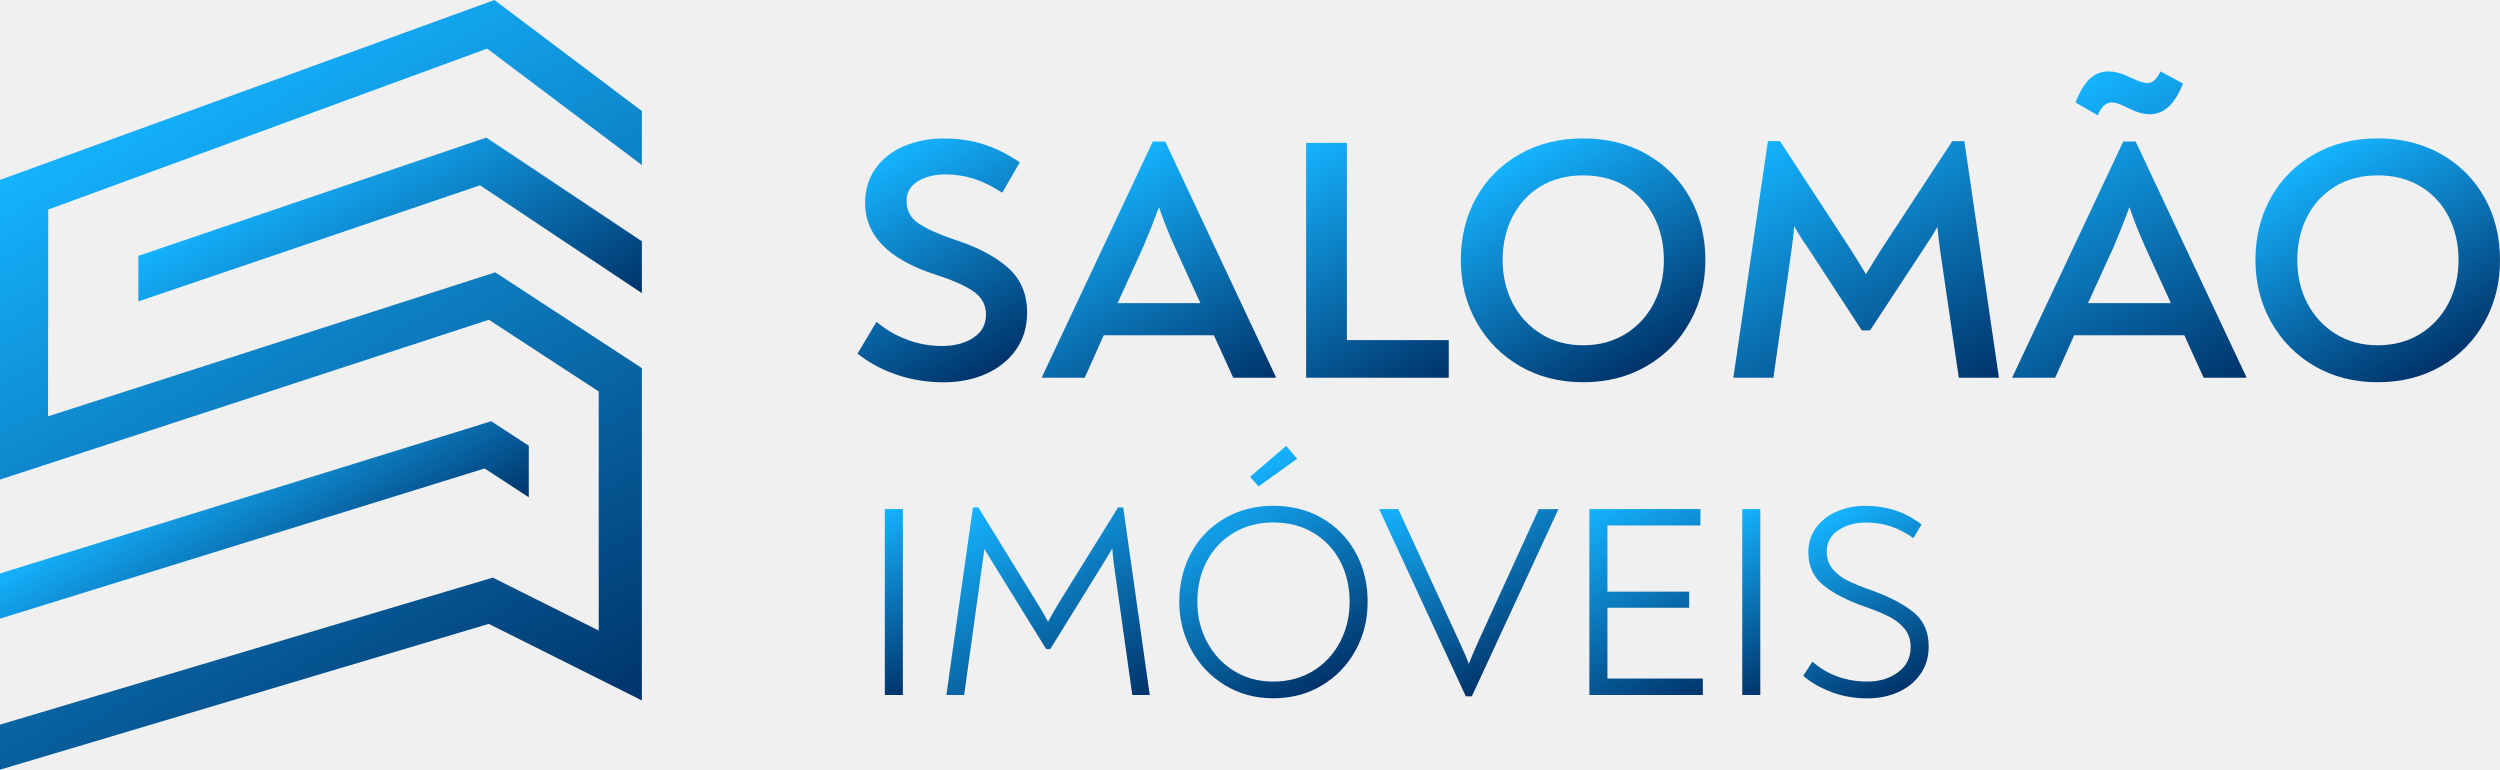
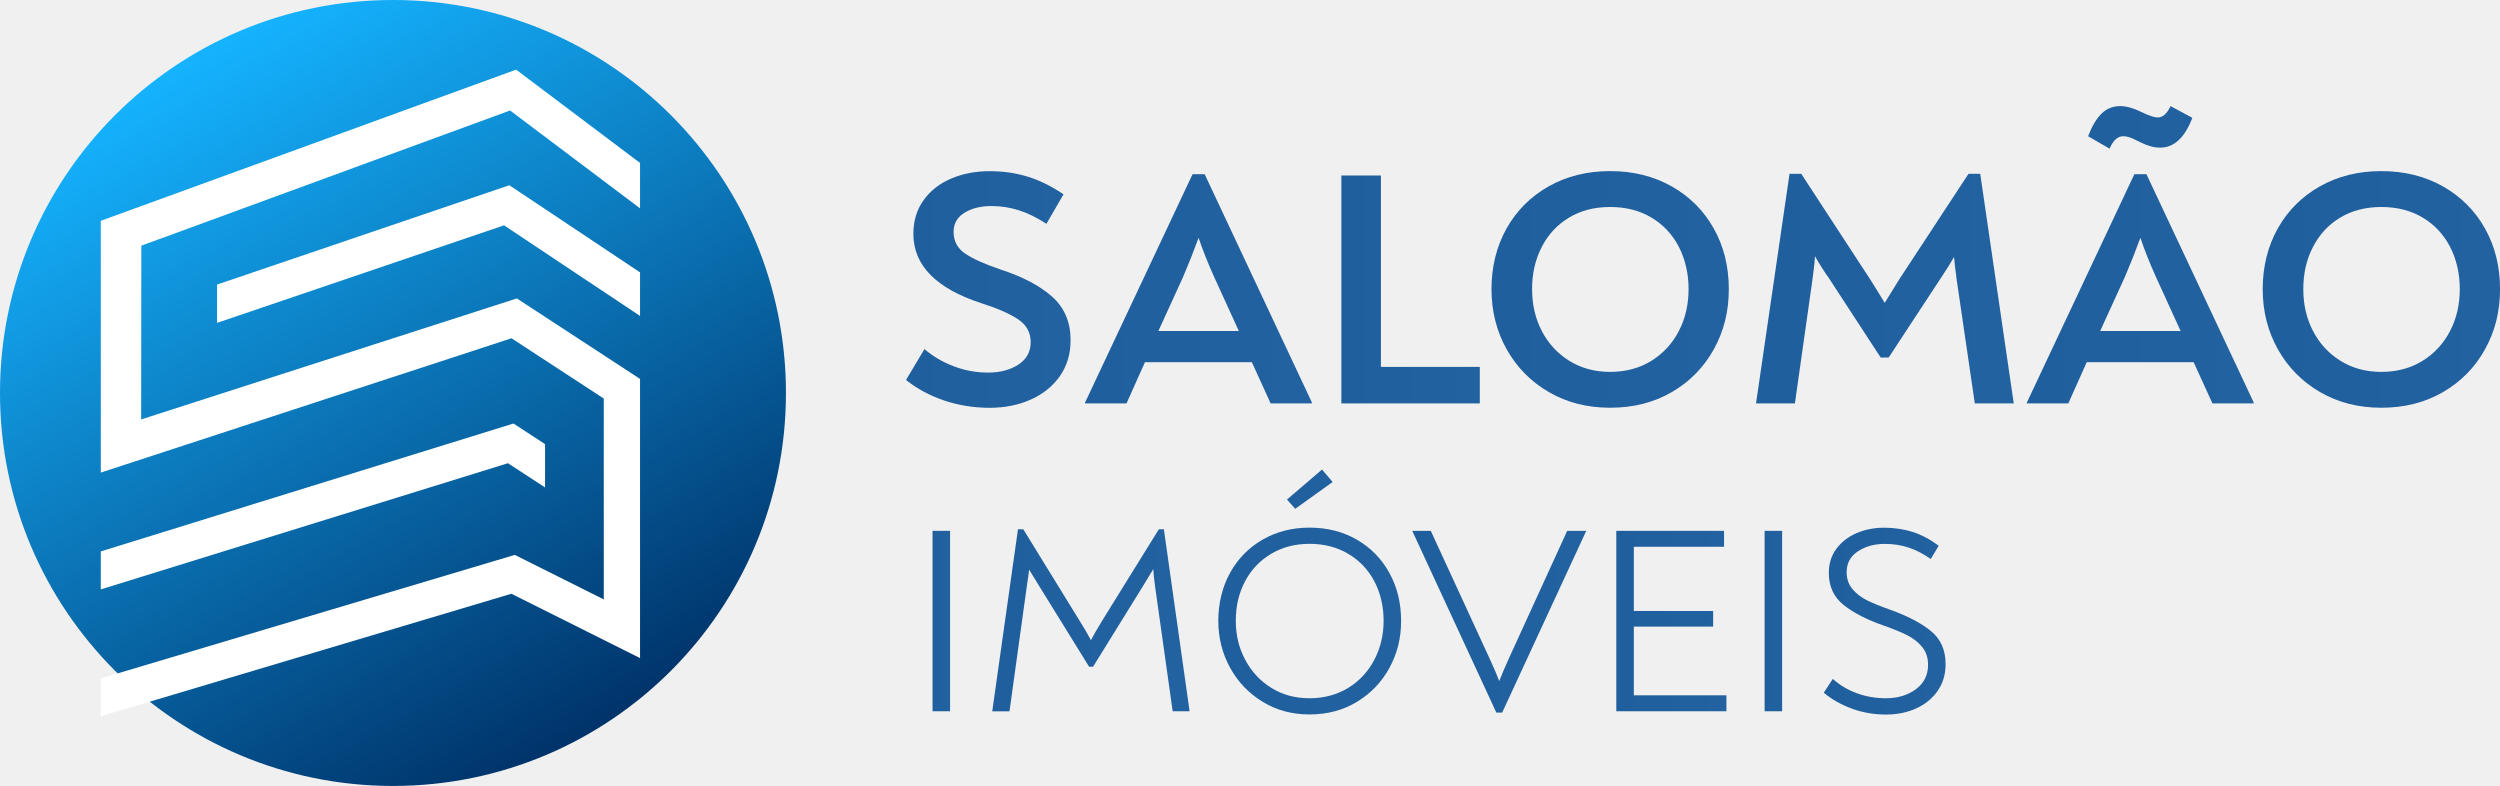
- <svg xmlns="http://www.w3.org/2000/svg" xmlns:xlink="http://www.w3.org/1999/xlink" id="Camada_2" data-name="Camada 2" viewBox="0 0 694.94 213.95">
+ <svg xmlns="http://www.w3.org/2000/svg" xmlns:xlink="http://www.w3.org/1999/xlink" id="Camada_2" data-name="Camada 2" viewBox="0 0 716.08 225.12">
  <defs>
-     <linearGradient id="Gradiente_sem_nome_170" data-name="Gradiente sem nome 170" x1="89.08" y1="41.88" x2="128.57" y2="110.28" gradientUnits="userSpaceOnUse">
+     <linearGradient id="Gradiente_sem_nome_170" data-name="Gradiente sem nome 170" x1="56.27" y1="15.06" x2="168.85" y2="210.05" gradientUnits="userSpaceOnUse">
      <stop offset="0" stop-color="#15b3ff" />
      <stop offset="1" stop-color="#00336a" />
    </linearGradient>
-     <linearGradient id="Gradiente_sem_nome_170-2" data-name="Gradiente sem nome 170" x1="35.56" y1="29.47" x2="142.82" y2="215.26" xlink:href="#Gradiente_sem_nome_170" />
-     <linearGradient id="Gradiente_sem_nome_170-3" data-name="Gradiente sem nome 170" x1="60.09" y1="124.71" x2="87.67" y2="172.49" xlink:href="#Gradiente_sem_nome_170" />
-     <linearGradient id="Gradiente_sem_nome_170-4" data-name="Gradiente sem nome 170" x1="244.97" y1="44.07" x2="278.22" y2="101.65" xlink:href="#Gradiente_sem_nome_170" />
-     <linearGradient id="Gradiente_sem_nome_170-5" data-name="Gradiente sem nome 170" x1="295.97" y1="53.47" x2="332.94" y2="117.52" xlink:href="#Gradiente_sem_nome_170" />
-     <linearGradient id="Gradiente_sem_nome_170-6" data-name="Gradiente sem nome 170" x1="353.18" y1="45.43" x2="391.36" y2="111.56" xlink:href="#Gradiente_sem_nome_170" />
-     <linearGradient id="Gradiente_sem_nome_170-7" data-name="Gradiente sem nome 170" x1="422.95" y1="42.55" x2="457.28" y2="102.01" xlink:href="#Gradiente_sem_nome_170" />
-     <linearGradient id="Gradiente_sem_nome_170-8" data-name="Gradiente sem nome 170" x1="494.06" y1="37.72" x2="538.59" y2="114.85" xlink:href="#Gradiente_sem_nome_170" />
-     <linearGradient id="Gradiente_sem_nome_170-9" data-name="Gradiente sem nome 170" x1="564.17" y1="31.32" x2="611.13" y2="112.65" xlink:href="#Gradiente_sem_nome_170" />
-     <linearGradient id="Gradiente_sem_nome_170-10" data-name="Gradiente sem nome 170" x1="643.85" y1="42.55" x2="678.18" y2="102.01" xlink:href="#Gradiente_sem_nome_170" />
-     <linearGradient id="Gradiente_sem_nome_170-11" data-name="Gradiente sem nome 170" x1="236.66" y1="146.88" x2="260.29" y2="187.82" xlink:href="#Gradiente_sem_nome_170" />
-     <linearGradient id="Gradiente_sem_nome_170-12" data-name="Gradiente sem nome 170" x1="272.06" y1="140.12" x2="306.93" y2="200.51" xlink:href="#Gradiente_sem_nome_170" />
-     <linearGradient id="Gradiente_sem_nome_170-13" data-name="Gradiente sem nome 170" x1="336.18" y1="136.28" x2="367.5" y2="190.51" xlink:href="#Gradiente_sem_nome_170" />
-     <linearGradient id="Gradiente_sem_nome_170-14" data-name="Gradiente sem nome 170" x1="399.82" y1="132.06" x2="428.78" y2="182.23" xlink:href="#Gradiente_sem_nome_170" />
-     <linearGradient id="Gradiente_sem_nome_170-15" data-name="Gradiente sem nome 170" x1="442.19" y1="141.29" x2="472.46" y2="193.71" xlink:href="#Gradiente_sem_nome_170" />
-     <linearGradient id="Gradiente_sem_nome_170-16" data-name="Gradiente sem nome 170" x1="474.99" y1="146.88" x2="498.62" y2="187.82" xlink:href="#Gradiente_sem_nome_170" />
-     <linearGradient id="Gradiente_sem_nome_170-17" data-name="Gradiente sem nome 170" x1="505.2" y1="145.17" x2="531.3" y2="190.37" xlink:href="#Gradiente_sem_nome_170" />
+     <linearGradient id="Gradiente_sem_nome_176" data-name="Gradiente sem nome 176" x1="259.51" y1="82.91" x2="306.64" y2="82.91" gradientUnits="userSpaceOnUse">
+       <stop offset="0" stop-color="#205f9d" />
+       <stop offset="1" stop-color="#2262a1" />
+     </linearGradient>
+     <linearGradient id="Gradiente_sem_nome_176-2" data-name="Gradiente sem nome 176" x1="310.77" y1="82.71" x2="375.76" y2="82.71" xlink:href="#Gradiente_sem_nome_176" />
+     <linearGradient id="Gradiente_sem_nome_176-3" data-name="Gradiente sem nome 176" x1="384.21" x2="423.86" xlink:href="#Gradiente_sem_nome_176" />
+     <linearGradient id="Gradiente_sem_nome_176-4" data-name="Gradiente sem nome 176" x1="427.22" x2="495.19" xlink:href="#Gradiente_sem_nome_176" />
+     <linearGradient id="Gradiente_sem_nome_176-5" data-name="Gradiente sem nome 176" x1="502.96" y1="82.67" x2="576.79" y2="82.67" xlink:href="#Gradiente_sem_nome_176" />
+     <linearGradient id="Gradiente_sem_nome_176-6" data-name="Gradiente sem nome 176" x1="580.53" y1="72.97" x2="645.52" y2="72.97" xlink:href="#Gradiente_sem_nome_176" />
+     <linearGradient id="Gradiente_sem_nome_176-7" data-name="Gradiente sem nome 176" x1="648.11" x2="716.08" xlink:href="#Gradiente_sem_nome_176" />
+     <linearGradient id="Gradiente_sem_nome_176-8" data-name="Gradiente sem nome 176" x1="267.11" y1="177.89" x2="272.12" y2="177.89" xlink:href="#Gradiente_sem_nome_176" />
+     <linearGradient id="Gradiente_sem_nome_176-9" data-name="Gradiente sem nome 176" x1="284.21" y1="177.66" x2="340.75" y2="177.66" xlink:href="#Gradiente_sem_nome_176" />
+     <linearGradient id="Gradiente_sem_nome_176-10" data-name="Gradiente sem nome 176" x1="348.96" y1="169.57" x2="401.32" y2="169.57" xlink:href="#Gradiente_sem_nome_176" />
+     <linearGradient id="Gradiente_sem_nome_176-11" data-name="Gradiente sem nome 176" x1="404.59" y1="178.08" x2="454.29" y2="178.08" xlink:href="#Gradiente_sem_nome_176" />
+     <linearGradient id="Gradiente_sem_nome_176-12" data-name="Gradiente sem nome 176" x1="462.96" y1="177.89" x2="494.5" y2="177.89" xlink:href="#Gradiente_sem_nome_176" />
+     <linearGradient id="Gradiente_sem_nome_176-13" data-name="Gradiente sem nome 176" x1="505.44" y1="177.89" x2="510.46" y2="177.89" xlink:href="#Gradiente_sem_nome_176" />
+     <linearGradient id="Gradiente_sem_nome_176-14" data-name="Gradiente sem nome 176" x1="522.39" y1="177.89" x2="557.27" y2="177.89" xlink:href="#Gradiente_sem_nome_176" />
  </defs>
  <g id="Camada_1-2" data-name="Camada 1">
+     <rect x="0" y="0" width="225.12" height="225.12" rx="112.56" ry="112.56" style="fill: url(#Gradiente_sem_nome_170); stroke-width: 0px;" />
+     <g>
+       <polygon points="183.33 78.02 145.89 53.06 62.17 81.51 62.17 92.46 62.17 92.48 144.38 64.54 183.33 90.5 183.33 78.02" style="fill: #fff; stroke-width: 0px;" />
+       <polygon points="40.43 120.14 40.48 70.37 146.1 31.65 183.33 59.67 183.33 46.67 147.83 19.95 28.87 63.24 28.87 135.36 146.51 96.89 172.94 114.16 172.94 171.69 147.45 158.94 28.87 194.32 28.87 205.16 146.48 170.07 183.33 188.5 183.33 108.54 148.04 85.48 40.43 120.14" style="fill: #fff; stroke-width: 0px;" />
+       <polygon points="156.12 127.21 147.08 121.31 28.87 157.94 28.87 168.82 145.49 132.68 156.12 139.62 156.12 139.62 156.12 127.21" style="fill: #fff; stroke-width: 0px;" />
+     </g>
    <g>
      <g>
-         <polygon points="178.43 67.08 135.18 38.24 38.46 71.11 38.46 83.76 38.47 83.78 133.44 51.51 178.43 81.5 178.43 67.08" style="fill: url(#Gradiente_sem_nome_170); stroke-width: 0px;" />
-         <polygon points="13.35 115.73 13.41 58.24 135.42 13.51 178.43 45.89 178.43 30.87 137.43 0 0 50 0 133.31 135.89 88.88 166.43 108.83 166.43 175.28 136.98 160.56 0 201.43 0 213.95 135.87 173.42 178.43 194.7 178.43 102.33 137.66 75.7 13.35 115.73" style="fill: url(#Gradiente_sem_nome_170-2); stroke-width: 0px;" />
-         <polygon points="146.99 123.91 136.55 117.09 0 159.4 0 171.97 134.72 130.22 146.99 138.24 146.99 138.24 146.99 123.91" style="fill: url(#Gradiente_sem_nome_170-3); stroke-width: 0px;" />
+         <path d="M270.5,114.73c-4.13-1.38-7.79-3.34-10.99-5.9l5.28-8.83c2.5,2.11,5.31,3.76,8.45,4.94,3.14,1.19,6.4,1.78,9.79,1.78s6.35-.77,8.69-2.3c2.34-1.54,3.5-3.68,3.5-6.43s-1.2-4.93-3.6-6.53c-2.4-1.6-5.9-3.14-10.51-4.61-12.99-4.22-19.49-10.85-19.49-19.87,0-3.71.97-6.93,2.93-9.65,1.95-2.72,4.59-4.78,7.92-6.19,3.33-1.41,6.98-2.11,10.94-2.11s7.45.51,10.85,1.54c3.39,1.02,6.85,2.72,10.37,5.09l-4.9,8.45c-2.75-1.79-5.39-3.09-7.92-3.89-2.53-.8-5.14-1.2-7.82-1.2-3.07,0-5.65.64-7.73,1.92-2.08,1.28-3.12,3.11-3.12,5.47,0,2.69,1.14,4.79,3.41,6.29,2.27,1.5,5.58,2.99,9.94,4.46,6.34,2.05,11.28,4.64,14.83,7.78,3.55,3.14,5.33,7.3,5.33,12.48,0,3.97-1.02,7.41-3.07,10.32-2.05,2.91-4.83,5.15-8.35,6.72-3.52,1.57-7.46,2.35-11.81,2.35s-8.78-.69-12.91-2.06Z" style="fill: url(#Gradiente_sem_nome_176); stroke-width: 0px;" />
+         <path d="M375.76,115.26v.29h-11.81l-5.38-11.81h-30.62l-5.28,11.81h-11.9v-.19l30.82-65.47h3.46l30.72,65.38ZM338.9,79.26l-7.1,15.55h23.04l-7.1-15.55c-1.79-3.97-3.26-7.68-4.42-11.14-1.41,3.84-2.88,7.55-4.42,11.14Z" style="fill: url(#Gradiente_sem_nome_176-2); stroke-width: 0px;" />
+         <path d="M384.21,50.27h11.33v54.82h28.32v10.46h-39.65V50.27Z" style="fill: url(#Gradiente_sem_nome_176-3); stroke-width: 0px;" />
+         <path d="M443.68,112.33c-5.15-2.98-9.18-7.06-12.1-12.24-2.91-5.18-4.37-10.94-4.37-17.28s1.44-12.25,4.32-17.38c2.88-5.12,6.9-9.13,12.05-12.05,5.15-2.91,11.02-4.37,17.62-4.37s12.46,1.46,17.62,4.37c5.15,2.91,9.17,6.93,12.05,12.05,2.88,5.12,4.32,10.91,4.32,17.38s-1.44,12.1-4.32,17.28c-2.88,5.18-6.9,9.26-12.05,12.24-5.15,2.98-11.02,4.46-17.62,4.46s-12.37-1.49-17.52-4.46ZM473.01,103.35c3.39-2.11,6.01-4.96,7.87-8.54,1.86-3.58,2.78-7.58,2.78-12s-.93-8.51-2.78-12.1c-1.86-3.58-4.48-6.38-7.87-8.4-3.39-2.02-7.33-3.02-11.81-3.02s-8.4,1.01-11.76,3.02c-3.36,2.02-5.97,4.82-7.82,8.4-1.86,3.58-2.78,7.62-2.78,12.1s.93,8.42,2.78,12c1.86,3.58,4.48,6.43,7.87,8.54,3.39,2.11,7.3,3.17,11.71,3.17s8.42-1.06,11.81-3.17Z" style="fill: url(#Gradiente_sem_nome_176-4); stroke-width: 0px;" />
+         <path d="M576.79,115.55h-11.14l-5.18-35.33c-.45-3.39-.71-5.6-.77-6.62-.77,1.41-2.05,3.46-3.84,6.14l-14.88,22.66h-2.3l-14.78-22.66c-1.41-1.98-2.75-4.1-4.03-6.34-.06,1.22-.19,2.53-.38,3.94-.19,1.41-.32,2.4-.38,2.98l-4.99,35.23h-11.14l9.6-65.76h3.36l19.68,30.14c1.54,2.43,2.94,4.7,4.22,6.82,1.28-2.11,2.69-4.38,4.22-6.82l19.78-30.14h3.36l9.6,65.76Z" style="fill: url(#Gradiente_sem_nome_176-5); stroke-width: 0px;" />
+         <path d="M645.52,115.26v.29h-11.81l-5.38-11.81h-30.62l-5.28,11.81h-11.9v-.19l30.82-65.47h3.46l30.72,65.38ZM598.1,39.03c1.09-2.88,2.37-5.04,3.84-6.48,1.47-1.44,3.26-2.16,5.38-2.16,1.79,0,3.97.64,6.53,1.92,1.92.9,3.33,1.34,4.22,1.34,1.41,0,2.62-1.09,3.65-3.26l6.24,3.36c-2.18,5.7-5.25,8.54-9.22,8.54-1.73,0-3.62-.51-5.66-1.54-.19-.06-.66-.29-1.39-.67-.74-.38-1.39-.66-1.97-.82-.58-.16-1.09-.24-1.54-.24-.77,0-1.47.27-2.11.82-.64.54-1.25,1.46-1.82,2.74l-6.14-3.55ZM608.66,79.26l-7.1,15.55h23.04l-7.1-15.55c-1.79-3.97-3.26-7.68-4.42-11.14-1.41,3.84-2.88,7.55-4.42,11.14Z" style="fill: url(#Gradiente_sem_nome_176-6); stroke-width: 0px;" />
+         <path d="M664.58,112.33c-5.15-2.98-9.18-7.06-12.1-12.24-2.91-5.18-4.37-10.94-4.37-17.28s1.44-12.25,4.32-17.38c2.88-5.12,6.9-9.13,12.05-12.05,5.15-2.91,11.02-4.37,17.62-4.37s12.46,1.46,17.62,4.37c5.15,2.91,9.17,6.93,12.05,12.05,2.88,5.12,4.32,10.91,4.32,17.38s-1.44,12.1-4.32,17.28c-2.88,5.18-6.9,9.26-12.05,12.24-5.15,2.98-11.02,4.46-17.62,4.46s-12.37-1.49-17.52-4.46ZM693.91,103.35c3.39-2.11,6.01-4.96,7.87-8.54,1.86-3.58,2.78-7.58,2.78-12s-.93-8.51-2.78-12.1c-1.86-3.58-4.48-6.38-7.87-8.4-3.39-2.02-7.33-3.02-11.81-3.02s-8.4,1.01-11.76,3.02c-3.36,2.02-5.97,4.82-7.82,8.4-1.86,3.58-2.78,7.62-2.78,12.1s.93,8.42,2.78,12c1.86,3.58,4.48,6.43,7.87,8.54,3.39,2.11,7.3,3.17,11.71,3.17s8.42-1.06,11.81-3.17Z" style="fill: url(#Gradiente_sem_nome_176-7); stroke-width: 0px;" />
      </g>
      <g>
-         <g>
-           <path d="M249.36,104.19c-4.13-1.38-7.79-3.34-10.99-5.9l5.28-8.83c2.5,2.11,5.31,3.76,8.45,4.94,3.14,1.19,6.4,1.78,9.79,1.78s6.35-.77,8.69-2.3c2.34-1.54,3.5-3.68,3.5-6.43s-1.2-4.93-3.6-6.53c-2.4-1.6-5.9-3.14-10.51-4.61-12.99-4.22-19.49-10.85-19.49-19.87,0-3.71.97-6.93,2.93-9.65,1.95-2.72,4.59-4.78,7.92-6.19,3.33-1.41,6.98-2.11,10.94-2.11s7.45.51,10.85,1.54c3.39,1.02,6.85,2.72,10.37,5.09l-4.9,8.45c-2.75-1.79-5.39-3.09-7.92-3.89-2.53-.8-5.14-1.2-7.82-1.2-3.07,0-5.65.64-7.73,1.92-2.08,1.28-3.12,3.11-3.12,5.47,0,2.69,1.14,4.79,3.41,6.29,2.27,1.5,5.58,2.99,9.94,4.46,6.34,2.05,11.28,4.64,14.83,7.78,3.55,3.14,5.33,7.3,5.33,12.48,0,3.97-1.02,7.41-3.07,10.32-2.05,2.91-4.83,5.15-8.35,6.72-3.52,1.57-7.46,2.35-11.81,2.35s-8.78-.69-12.91-2.06Z" style="fill: url(#Gradiente_sem_nome_170-4); stroke-width: 0px;" />
-           <path d="M354.62,104.72v.29h-11.81l-5.38-11.81h-30.62l-5.28,11.81h-11.9v-.19l30.82-65.47h3.46l30.72,65.38ZM317.75,68.72l-7.1,15.55h23.04l-7.1-15.55c-1.79-3.97-3.26-7.68-4.42-11.14-1.41,3.84-2.88,7.55-4.42,11.14Z" style="fill: url(#Gradiente_sem_nome_170-5); stroke-width: 0px;" />
-           <path d="M363.07,39.72h11.33v54.82h28.32v10.46h-39.65V39.72Z" style="fill: url(#Gradiente_sem_nome_170-6); stroke-width: 0px;" />
-           <path d="M422.54,101.79c-5.15-2.98-9.18-7.06-12.1-12.24-2.91-5.18-4.37-10.94-4.37-17.28s1.44-12.25,4.32-17.38c2.88-5.12,6.9-9.13,12.05-12.05,5.15-2.91,11.02-4.37,17.62-4.37s12.46,1.46,17.62,4.37c5.15,2.91,9.17,6.93,12.05,12.05,2.88,5.12,4.32,10.91,4.32,17.38s-1.44,12.1-4.32,17.28c-2.88,5.18-6.9,9.26-12.05,12.24-5.15,2.98-11.02,4.46-17.62,4.46s-12.37-1.49-17.52-4.46ZM451.87,92.81c3.39-2.11,6.01-4.96,7.87-8.54,1.86-3.58,2.78-7.58,2.78-12s-.93-8.51-2.78-12.1c-1.86-3.58-4.48-6.38-7.87-8.4-3.39-2.02-7.33-3.02-11.81-3.02s-8.4,1.01-11.76,3.02c-3.36,2.02-5.97,4.82-7.82,8.4-1.86,3.58-2.78,7.62-2.78,12.1s.93,8.42,2.78,12c1.86,3.58,4.48,6.43,7.87,8.54,3.39,2.11,7.3,3.17,11.71,3.17s8.42-1.06,11.81-3.17Z" style="fill: url(#Gradiente_sem_nome_170-7); stroke-width: 0px;" />
-           <path d="M555.64,105h-11.14l-5.18-35.33c-.45-3.39-.71-5.6-.77-6.62-.77,1.41-2.05,3.46-3.84,6.14l-14.88,22.66h-2.3l-14.78-22.66c-1.41-1.98-2.75-4.1-4.03-6.34-.06,1.22-.19,2.53-.38,3.94-.19,1.41-.32,2.4-.38,2.98l-4.99,35.23h-11.14l9.6-65.76h3.36l19.68,30.14c1.54,2.43,2.94,4.7,4.22,6.82,1.28-2.11,2.69-4.38,4.22-6.82l19.78-30.14h3.36l9.6,65.76Z" style="fill: url(#Gradiente_sem_nome_170-8); stroke-width: 0px;" />
-           <path d="M624.38,104.72v.29h-11.81l-5.38-11.81h-30.62l-5.28,11.81h-11.9v-.19l30.82-65.47h3.46l30.72,65.38ZM576.95,28.49c1.09-2.88,2.37-5.04,3.84-6.48,1.47-1.44,3.26-2.16,5.38-2.16,1.79,0,3.97.64,6.53,1.92,1.92.9,3.33,1.34,4.22,1.34,1.41,0,2.62-1.09,3.65-3.26l6.24,3.36c-2.18,5.7-5.25,8.54-9.22,8.54-1.73,0-3.62-.51-5.66-1.54-.19-.06-.66-.29-1.39-.67-.74-.38-1.39-.66-1.97-.82-.58-.16-1.09-.24-1.54-.24-.77,0-1.47.27-2.11.82-.64.54-1.25,1.46-1.82,2.74l-6.14-3.55ZM587.51,68.72l-7.1,15.55h23.04l-7.1-15.55c-1.79-3.97-3.26-7.68-4.42-11.14-1.41,3.84-2.88,7.55-4.42,11.14Z" style="fill: url(#Gradiente_sem_nome_170-9); stroke-width: 0px;" />
-           <path d="M643.43,101.79c-5.15-2.98-9.18-7.06-12.1-12.24-2.91-5.18-4.37-10.94-4.37-17.28s1.44-12.25,4.32-17.38c2.88-5.12,6.9-9.13,12.05-12.05,5.15-2.91,11.02-4.37,17.62-4.37s12.46,1.46,17.62,4.37c5.15,2.91,9.17,6.93,12.05,12.05,2.88,5.12,4.32,10.91,4.32,17.38s-1.44,12.1-4.32,17.28c-2.88,5.18-6.9,9.26-12.05,12.24-5.15,2.98-11.02,4.46-17.62,4.46s-12.37-1.49-17.52-4.46ZM672.76,92.81c3.39-2.11,6.01-4.96,7.87-8.54,1.86-3.58,2.78-7.58,2.78-12s-.93-8.51-2.78-12.1c-1.86-3.58-4.48-6.38-7.87-8.4-3.39-2.02-7.33-3.02-11.81-3.02s-8.4,1.01-11.76,3.02c-3.36,2.02-5.97,4.82-7.82,8.4-1.86,3.58-2.78,7.62-2.78,12.1s.93,8.42,2.78,12c1.86,3.58,4.48,6.43,7.87,8.54,3.39,2.11,7.3,3.17,11.71,3.17s8.42-1.06,11.81-3.17Z" style="fill: url(#Gradiente_sem_nome_170-10); stroke-width: 0px;" />
-         </g>
-         <g>
-           <path d="M245.96,141.51h5.02v51.68h-5.02v-51.68Z" style="fill: url(#Gradiente_sem_nome_170-11); stroke-width: 0px;" />
-           <path d="M319.61,193.19h-4.86l-5.02-35.64c-.3-2.13-.48-3.83-.53-5.09l-2.81,4.64-14.44,23.33h-1.14l-14.52-23.48-2.66-4.33c-.05.61-.28,2.25-.68,4.94l-4.94,35.64h-4.94l7.37-52.14h1.52l16.19,26.3c1.27,2.03,2.33,3.85,3.19,5.47.71-1.37,1.77-3.22,3.19-5.55l16.26-26.22h1.44l7.37,52.14Z" style="fill: url(#Gradiente_sem_nome_170-12); stroke-width: 0px;" />
-           <path d="M340.54,190.49c-3.98-2.41-7.09-5.66-9.35-9.77-2.25-4.1-3.38-8.59-3.38-13.45s1.11-9.63,3.34-13.68,5.33-7.23,9.31-9.54c3.98-2.3,8.47-3.46,13.49-3.46s9.59,1.15,13.57,3.46c3.98,2.31,7.08,5.48,9.31,9.54s3.34,8.61,3.34,13.68-1.12,9.41-3.34,13.49c-2.23,4.08-5.33,7.32-9.31,9.73-3.98,2.41-8.5,3.61-13.57,3.61s-9.44-1.2-13.41-3.61ZM365.02,186.5c3.22-1.98,5.71-4.66,7.49-8.06,1.77-3.39,2.66-7.12,2.66-11.17s-.89-7.98-2.66-11.32-4.27-5.97-7.49-7.87c-3.22-1.9-6.9-2.85-11.06-2.85s-7.76.95-10.98,2.85c-3.22,1.9-5.71,4.52-7.49,7.87-1.77,3.34-2.66,7.12-2.66,11.32s.9,7.78,2.7,11.17c1.8,3.4,4.29,6.08,7.49,8.06,3.19,1.98,6.84,2.96,10.94,2.96s7.84-.99,11.06-2.96ZM347.5,132.54l10.03-8.59,3.04,3.57-10.72,7.68-2.36-2.66Z" style="fill: url(#Gradiente_sem_nome_170-13); stroke-width: 0px;" />
-           <path d="M433.15,141.51v.15l-24.02,51.91h-1.67l-24.02-51.91v-.15h5.24l16.8,36.48c1.42,3.09,2.36,5.27,2.81,6.54.56-1.47,1.52-3.72,2.89-6.76l16.57-36.25h5.4Z" style="fill: url(#Gradiente_sem_nome_170-14); stroke-width: 0px;" />
-           <path d="M473.35,188.63v4.56h-31.54v-51.68h30.86v4.56h-25.84v18.39h22.72v4.48h-22.72v19.68h26.52Z" style="fill: url(#Gradiente_sem_nome_170-15); stroke-width: 0px;" />
-           <path d="M484.3,141.51h5.02v51.68h-5.02v-51.68Z" style="fill: url(#Gradiente_sem_nome_170-16); stroke-width: 0px;" />
-           <path d="M509.3,192.43c-3.09-1.11-5.78-2.63-8.06-4.56l2.58-3.95c1.98,1.77,4.27,3.14,6.88,4.1,2.61.96,5.38,1.44,8.32,1.44,3.39,0,6.26-.86,8.59-2.58,2.33-1.72,3.5-4.05,3.5-6.99,0-2.03-.56-3.72-1.67-5.09-1.12-1.37-2.55-2.5-4.29-3.38-1.75-.89-3.99-1.81-6.73-2.77-4.81-1.67-8.64-3.63-11.48-5.89-2.84-2.25-4.26-5.33-4.26-9.23,0-2.63.72-4.93,2.17-6.88,1.44-1.95,3.37-3.45,5.78-4.48,2.41-1.04,5.03-1.56,7.87-1.56s5.67.41,8.21,1.22c2.53.81,5.02,2.13,7.45,3.95l-2.28,3.8c-2.08-1.47-4.18-2.56-6.31-3.27-2.13-.71-4.41-1.06-6.84-1.06-2.99,0-5.56.71-7.71,2.13-2.15,1.42-3.23,3.4-3.23,5.93,0,1.98.57,3.62,1.71,4.94,1.14,1.32,2.53,2.38,4.18,3.19s3.84,1.7,6.57,2.66c5.07,1.82,8.98,3.88,11.74,6.16,2.76,2.28,4.14,5.42,4.14,9.42,0,2.94-.76,5.5-2.28,7.68-1.52,2.18-3.57,3.85-6.16,5.02s-5.47,1.75-8.66,1.75c-3.4,0-6.64-.56-9.73-1.67Z" style="fill: url(#Gradiente_sem_nome_170-17); stroke-width: 0px;" />
-         </g>
+         <path d="M267.11,152.05h5.02v51.68h-5.02v-51.68Z" style="fill: url(#Gradiente_sem_nome_176-8); stroke-width: 0px;" />
+         <path d="M340.75,203.73h-4.86l-5.02-35.64c-.3-2.13-.48-3.83-.53-5.09l-2.81,4.64-14.44,23.33h-1.14l-14.52-23.48-2.66-4.33c-.05.61-.28,2.25-.68,4.94l-4.94,35.64h-4.94l7.37-52.14h1.52l16.19,26.3c1.27,2.03,2.33,3.85,3.19,5.47.71-1.37,1.77-3.22,3.19-5.55l16.26-26.22h1.44l7.37,52.14Z" style="fill: url(#Gradiente_sem_nome_176-9); stroke-width: 0px;" />
+         <path d="M361.69,201.03c-3.98-2.41-7.09-5.66-9.35-9.77-2.25-4.1-3.38-8.59-3.38-13.45s1.11-9.63,3.34-13.68,5.33-7.23,9.31-9.54c3.98-2.3,8.47-3.46,13.49-3.46s9.59,1.15,13.57,3.46c3.98,2.31,7.08,5.48,9.31,9.54s3.34,8.61,3.34,13.68-1.12,9.41-3.34,13.49c-2.23,4.08-5.33,7.32-9.31,9.73-3.98,2.41-8.5,3.61-13.57,3.61s-9.44-1.2-13.41-3.61ZM386.16,197.04c3.22-1.98,5.71-4.66,7.49-8.06,1.77-3.39,2.66-7.12,2.66-11.17s-.89-7.98-2.66-11.32-4.27-5.97-7.49-7.87c-3.22-1.9-6.9-2.85-11.06-2.85s-7.76.95-10.98,2.85c-3.22,1.9-5.71,4.52-7.49,7.87-1.77,3.34-2.66,7.12-2.66,11.32s.9,7.78,2.7,11.17c1.8,3.4,4.29,6.08,7.49,8.06,3.19,1.98,6.84,2.96,10.94,2.96s7.84-.99,11.06-2.96ZM368.64,143.08l10.03-8.59,3.04,3.57-10.72,7.68-2.36-2.66Z" style="fill: url(#Gradiente_sem_nome_176-10); stroke-width: 0px;" />
+         <path d="M454.29,152.05v.15l-24.02,51.91h-1.67l-24.02-51.91v-.15h5.24l16.8,36.48c1.42,3.09,2.36,5.27,2.81,6.54.56-1.47,1.52-3.72,2.89-6.76l16.57-36.25h5.4Z" style="fill: url(#Gradiente_sem_nome_176-11); stroke-width: 0px;" />
+         <path d="M494.5,199.17v4.56h-31.54v-51.68h30.86v4.56h-25.84v18.39h22.72v4.48h-22.72v19.68h26.52Z" style="fill: url(#Gradiente_sem_nome_176-12); stroke-width: 0px;" />
+         <path d="M505.44,152.05h5.02v51.68h-5.02v-51.68Z" style="fill: url(#Gradiente_sem_nome_176-13); stroke-width: 0px;" />
+         <path d="M530.45,202.97c-3.09-1.11-5.78-2.63-8.06-4.56l2.58-3.95c1.98,1.77,4.27,3.14,6.88,4.1,2.61.96,5.38,1.44,8.32,1.44,3.39,0,6.26-.86,8.59-2.58,2.33-1.72,3.5-4.05,3.5-6.99,0-2.03-.56-3.72-1.67-5.09-1.12-1.37-2.55-2.5-4.29-3.38-1.75-.89-3.99-1.81-6.73-2.77-4.81-1.67-8.64-3.63-11.48-5.89-2.84-2.25-4.26-5.33-4.26-9.23,0-2.63.72-4.93,2.17-6.88,1.44-1.95,3.37-3.45,5.78-4.48,2.41-1.04,5.03-1.56,7.87-1.56s5.67.41,8.21,1.22c2.53.81,5.02,2.13,7.45,3.95l-2.28,3.8c-2.08-1.47-4.18-2.56-6.31-3.27-2.13-.71-4.41-1.06-6.84-1.06-2.99,0-5.56.71-7.71,2.13-2.15,1.42-3.23,3.4-3.23,5.93,0,1.98.57,3.62,1.71,4.94,1.14,1.32,2.53,2.38,4.18,3.19s3.84,1.7,6.57,2.66c5.07,1.82,8.98,3.88,11.74,6.16,2.76,2.28,4.14,5.42,4.14,9.42,0,2.94-.76,5.5-2.28,7.68-1.52,2.18-3.57,3.85-6.16,5.02s-5.47,1.75-8.66,1.75c-3.4,0-6.64-.56-9.73-1.67Z" style="fill: url(#Gradiente_sem_nome_176-14); stroke-width: 0px;" />
      </g>
    </g>
  </g>
</svg>
